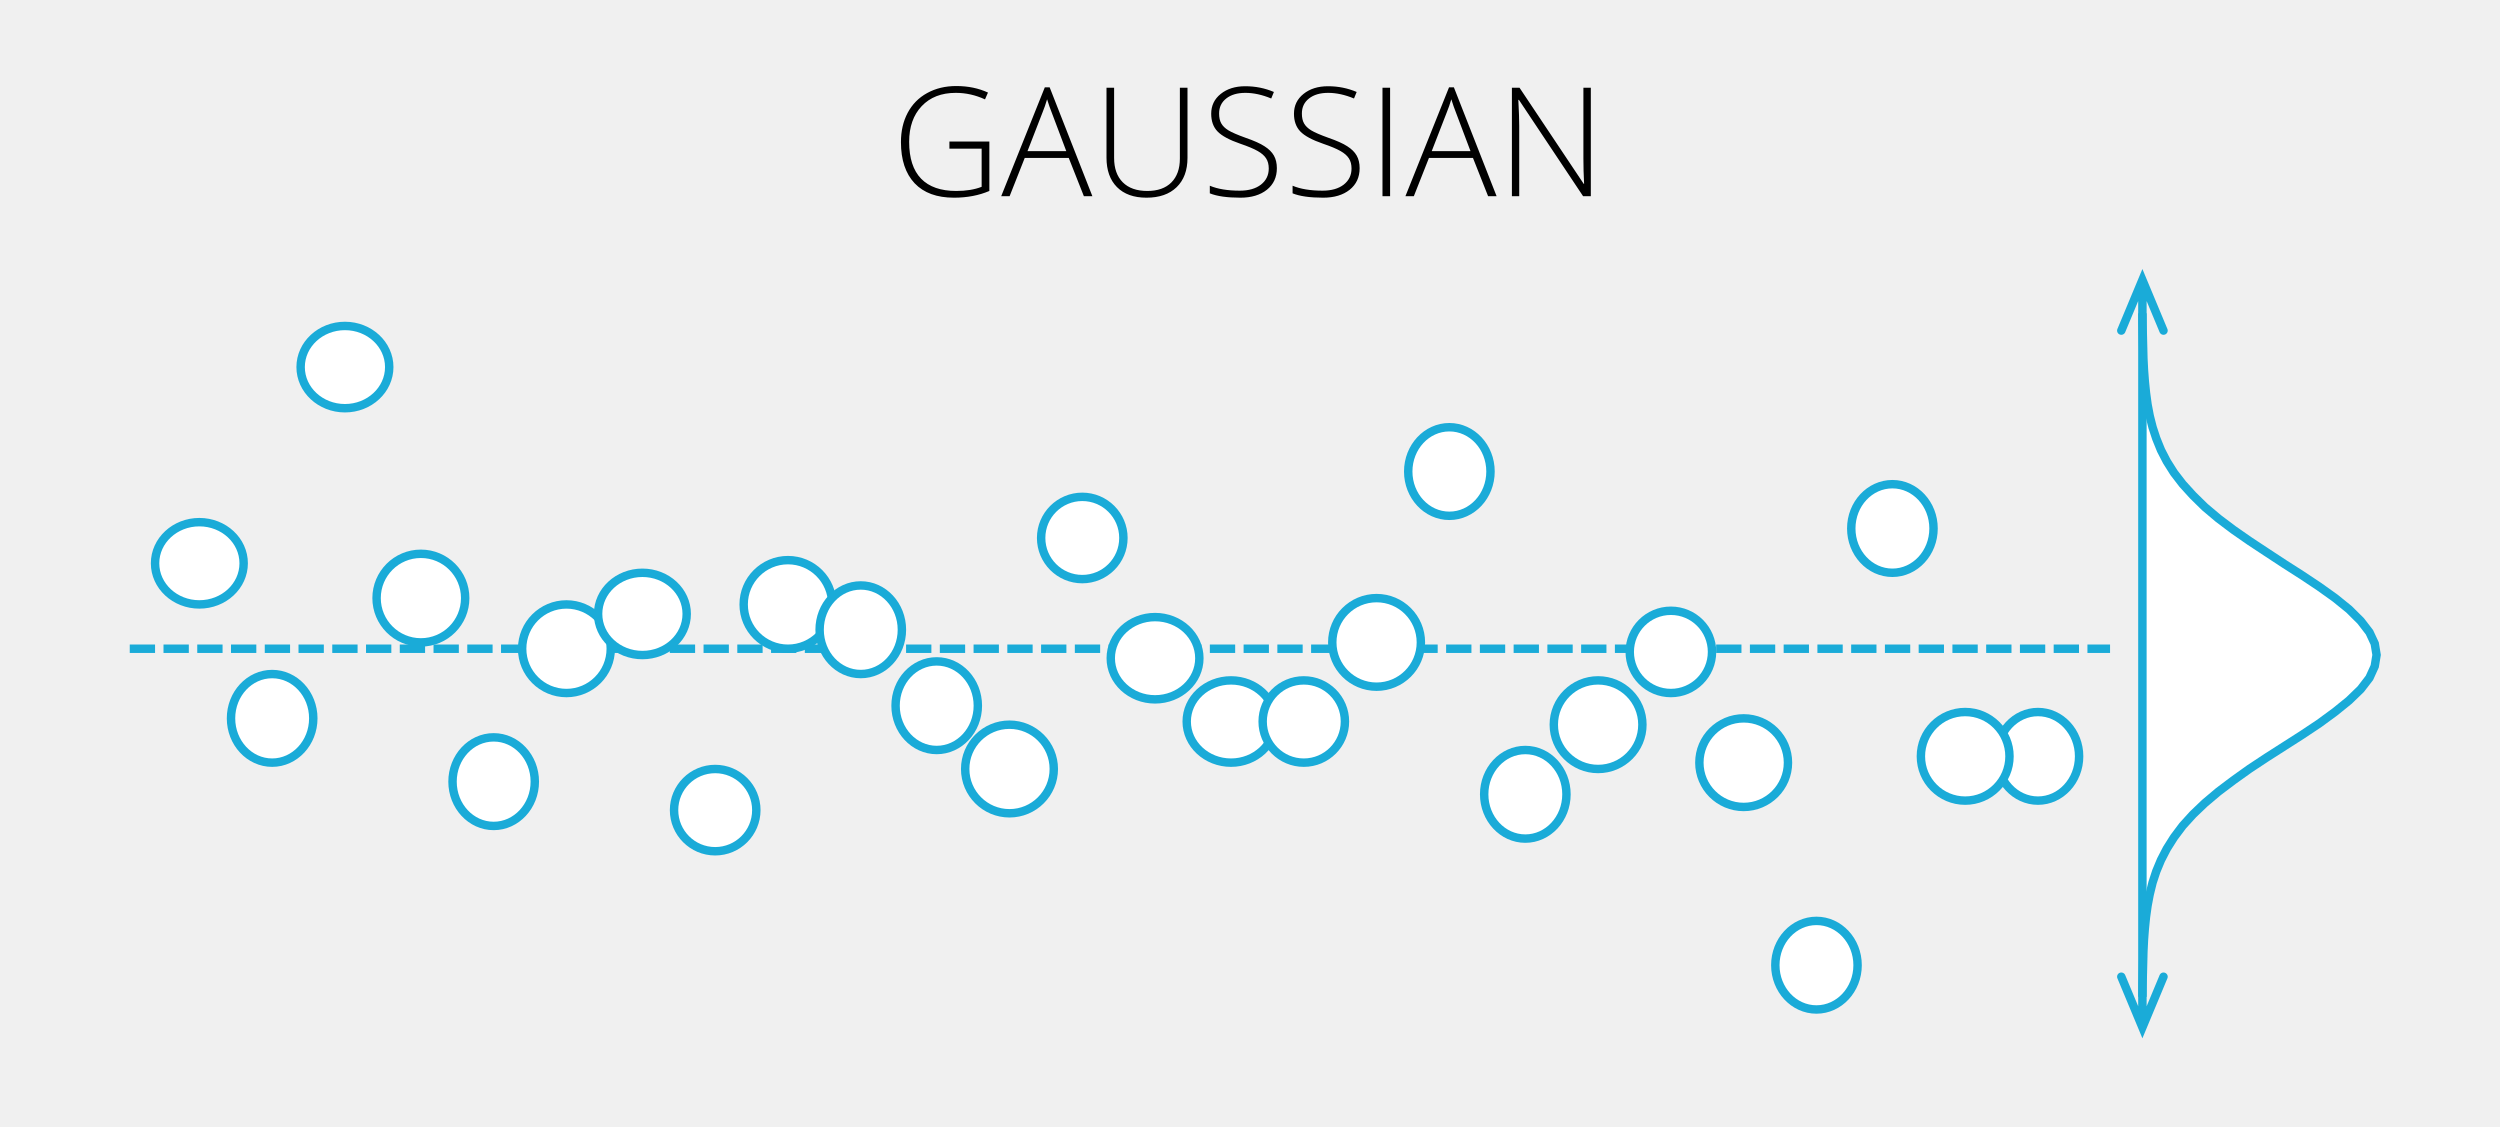
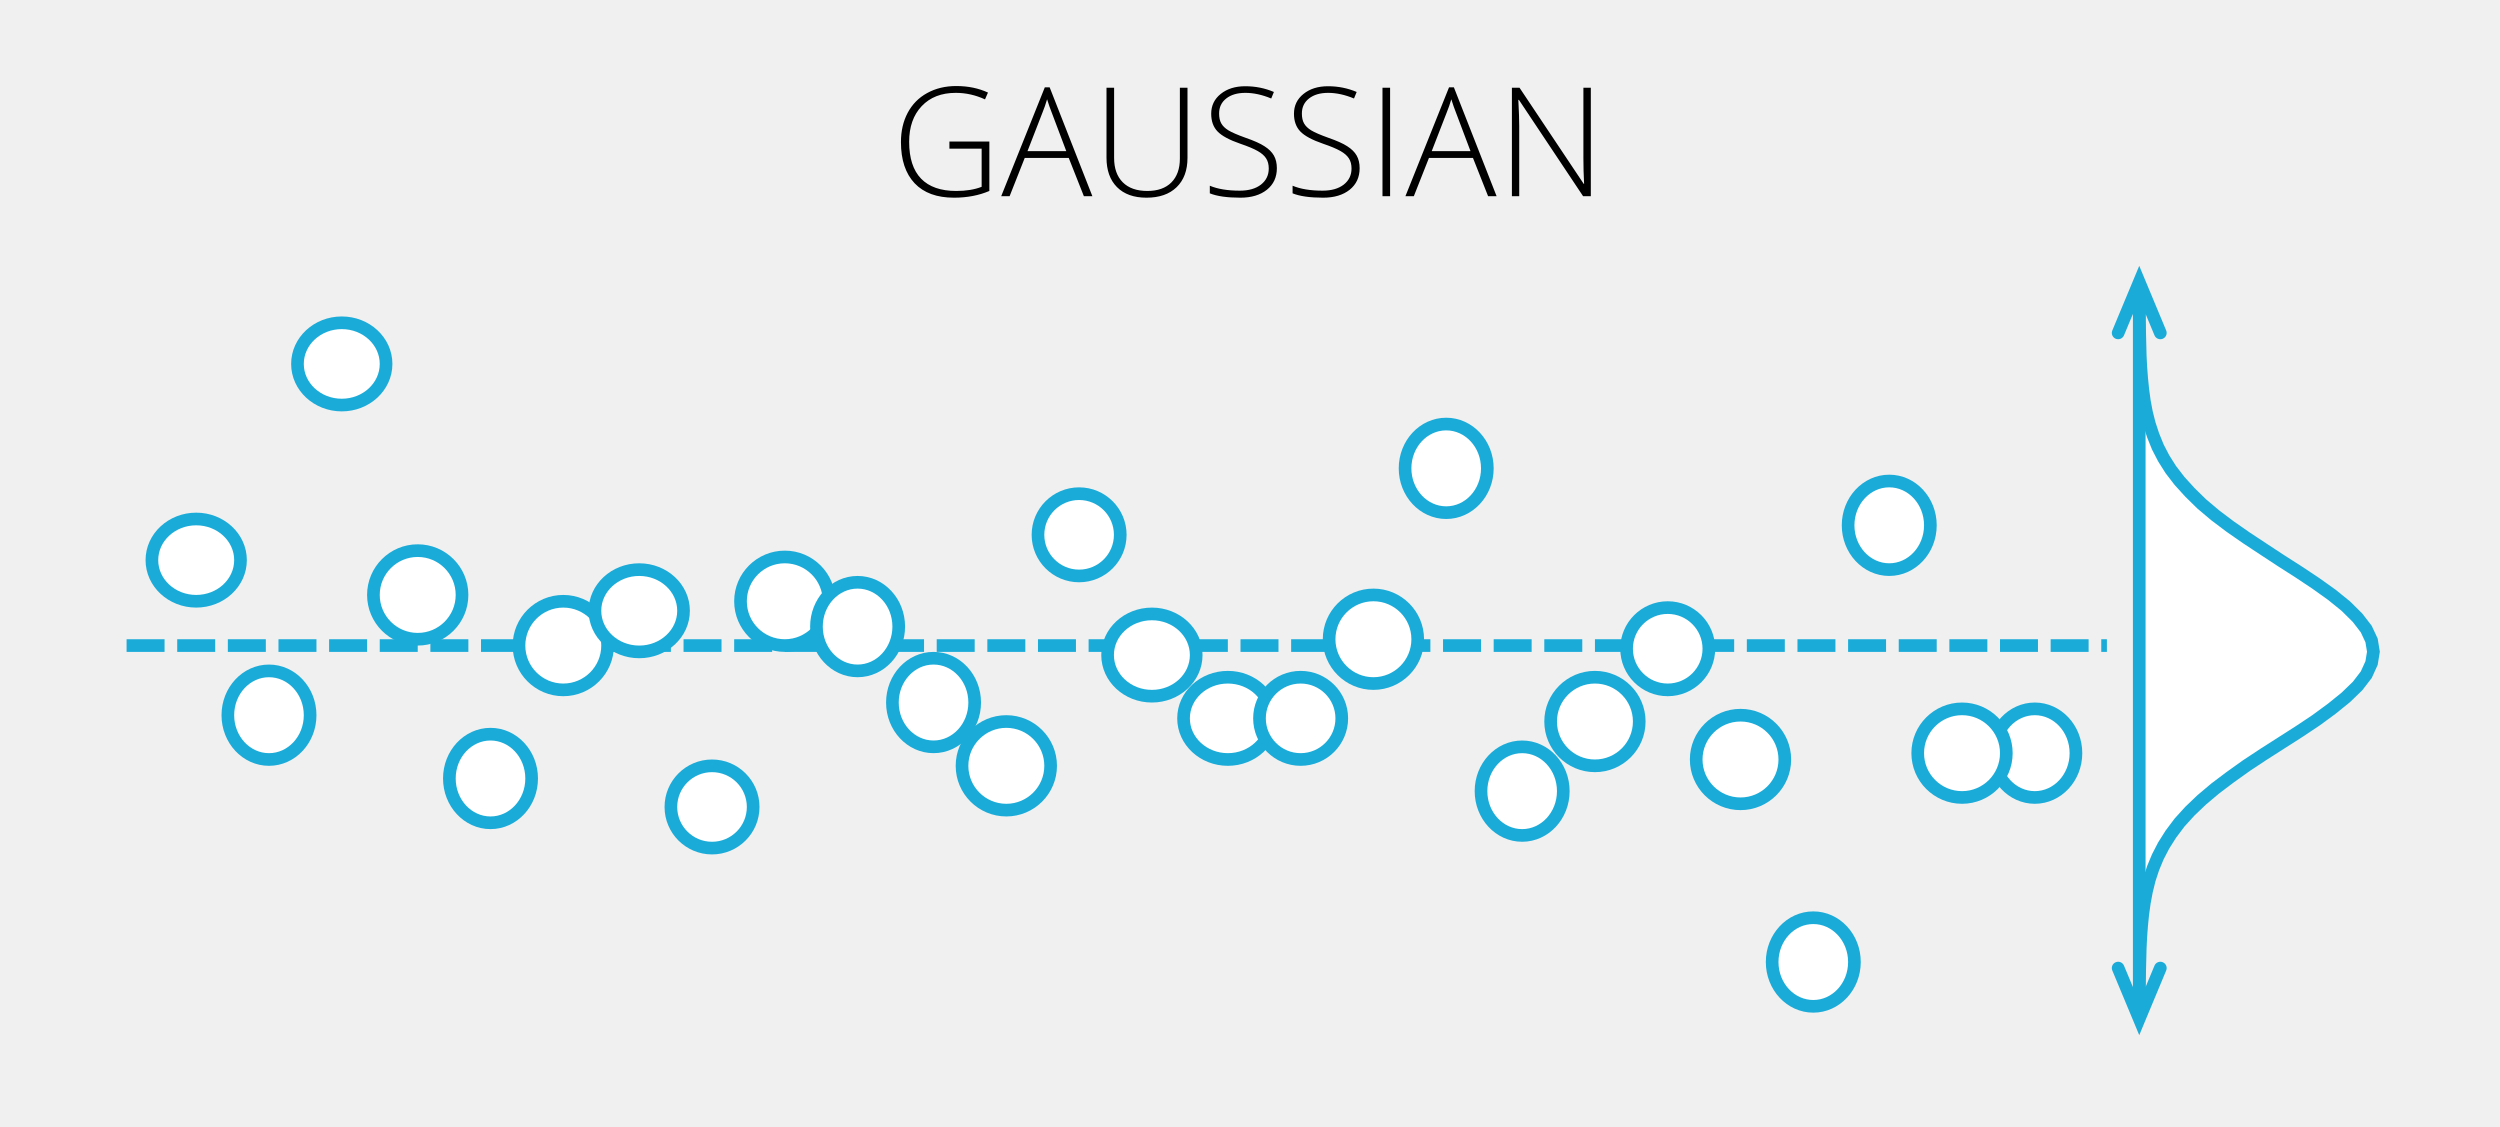
<svg xmlns="http://www.w3.org/2000/svg" width="395" height="178" overflow="hidden">
  <defs>
    <clipPath id="clip0">
      <rect x="262" y="283" width="395" height="178" />
    </clipPath>
  </defs>
  <g clip-path="url(#clip0)" transform="translate(-262 -283)">
-     <path d="M282.5 385.5 595.389 385.5" stroke="#1AABD8" stroke-width="1.333" stroke-miterlimit="8" stroke-dasharray="4 1.333" fill="#FFFFFF" fill-rule="evenodd" />
-     <path d="M321.5 377.5C321.5 373.634 324.634 370.5 328.5 370.5 332.366 370.5 335.5 373.634 335.5 377.5 335.5 381.366 332.366 384.5 328.5 384.5 324.634 384.5 321.5 381.366 321.5 377.5Z" stroke="#1AABD8" stroke-width="1.333" stroke-miterlimit="8" fill="#FFFFFF" fill-rule="evenodd" />
-     <path d="M333.5 406.5C333.5 402.634 336.41 399.5 340 399.5 343.59 399.5 346.5 402.634 346.5 406.5 346.5 410.366 343.59 413.5 340 413.5 336.41 413.5 333.5 410.366 333.5 406.5Z" stroke="#1AABD8" stroke-width="1.333" stroke-miterlimit="8" fill="#FFFFFF" fill-rule="evenodd" />
-     <path d="M344.5 385.5C344.5 381.634 347.634 378.5 351.5 378.5 355.366 378.5 358.5 381.634 358.5 385.5 358.5 389.366 355.366 392.5 351.5 392.5 347.634 392.5 344.5 389.366 344.5 385.5Z" stroke="#1AABD8" stroke-width="1.333" stroke-miterlimit="8" fill="#FFFFFF" fill-rule="evenodd" />
-     <path d="M368.5 411C368.5 407.41 371.41 404.5 375 404.5 378.59 404.5 381.5 407.41 381.5 411 381.5 414.59 378.59 417.5 375 417.5 371.41 417.5 368.5 414.59 368.5 411Z" stroke="#1AABD8" stroke-width="1.333" stroke-miterlimit="8" fill="#FFFFFF" fill-rule="evenodd" />
-     <path d="M379.5 378.5C379.5 374.634 382.634 371.5 386.5 371.5 390.366 371.5 393.5 374.634 393.5 378.5 393.5 382.366 390.366 385.5 386.5 385.5 382.634 385.5 379.5 382.366 379.5 378.5Z" stroke="#1AABD8" stroke-width="1.333" stroke-miterlimit="8" fill="#FFFFFF" fill-rule="evenodd" />
-     <path d="M391.5 382.5C391.5 378.634 394.41 375.5 398 375.5 401.59 375.5 404.5 378.634 404.5 382.5 404.5 386.366 401.59 389.5 398 389.5 394.41 389.5 391.5 386.366 391.5 382.5Z" stroke="#1AABD8" stroke-width="1.333" stroke-miterlimit="8" fill="#FFFFFF" fill-rule="evenodd" />
-     <path d="M414.5 404.5C414.5 400.634 417.634 397.5 421.5 397.5 425.366 397.5 428.5 400.634 428.5 404.5 428.5 408.366 425.366 411.5 421.5 411.5 417.634 411.5 414.5 408.366 414.5 404.5Z" stroke="#1AABD8" stroke-width="1.333" stroke-miterlimit="8" fill="#FFFFFF" fill-rule="evenodd" />
-     <path d="M426.5 368C426.5 364.41 429.41 361.5 433 361.5 436.59 361.5 439.5 364.41 439.5 368 439.5 371.59 436.59 374.5 433 374.5 429.41 374.5 426.5 371.59 426.5 368Z" stroke="#1AABD8" stroke-width="1.333" stroke-miterlimit="8" fill="#FFFFFF" fill-rule="evenodd" />
-     <path d="M449.5 397C449.5 393.41 452.634 390.5 456.5 390.5 460.366 390.5 463.5 393.41 463.5 397 463.5 400.59 460.366 403.5 456.5 403.5 452.634 403.5 449.5 400.59 449.5 397Z" stroke="#1AABD8" stroke-width="1.333" stroke-miterlimit="8" fill="#FFFFFF" fill-rule="evenodd" />
-     <path d="M461.5 397C461.5 393.41 464.41 390.5 468 390.5 471.59 390.5 474.5 393.41 474.5 397 474.5 400.59 471.59 403.5 468 403.5 464.41 403.5 461.5 400.59 461.5 397Z" stroke="#1AABD8" stroke-width="1.333" stroke-miterlimit="8" fill="#FFFFFF" fill-rule="evenodd" />
-     <path d="M472.5 384.5C472.5 380.634 475.634 377.5 479.5 377.5 483.366 377.5 486.5 380.634 486.5 384.5 486.5 388.366 483.366 391.5 479.5 391.5 475.634 391.5 472.5 388.366 472.5 384.5Z" stroke="#1AABD8" stroke-width="1.333" stroke-miterlimit="8" fill="#FFFFFF" fill-rule="evenodd" />
-     <path d="M484.5 357.5C484.5 353.634 487.41 350.5 491 350.5 494.59 350.5 497.5 353.634 497.5 357.5 497.5 361.366 494.59 364.5 491 364.5 487.41 364.5 484.5 361.366 484.5 357.5Z" stroke="#1AABD8" stroke-width="1.333" stroke-miterlimit="8" fill="#FFFFFF" fill-rule="evenodd" />
-     <path d="M507.5 397.5C507.5 393.634 510.634 390.5 514.5 390.5 518.366 390.5 521.5 393.634 521.5 397.5 521.5 401.366 518.366 404.5 514.5 404.5 510.634 404.5 507.5 401.366 507.5 397.5Z" stroke="#1AABD8" stroke-width="1.333" stroke-miterlimit="8" fill="#FFFFFF" fill-rule="evenodd" />
-     <path d="M298.5 396.5C298.5 392.634 301.41 389.5 305 389.5 308.59 389.5 311.5 392.634 311.5 396.5 311.5 400.366 308.59 403.5 305 403.5 301.41 403.5 298.5 400.366 298.5 396.5Z" stroke="#1AABD8" stroke-width="1.333" stroke-miterlimit="8" fill="#FFFFFF" fill-rule="evenodd" />
-     <path d="M286.5 372C286.5 368.41 289.634 365.5 293.5 365.5 297.366 365.5 300.5 368.41 300.5 372 300.5 375.59 297.366 378.5 293.5 378.5 289.634 378.5 286.5 375.59 286.5 372Z" stroke="#1AABD8" stroke-width="1.333" stroke-miterlimit="8" fill="#FFFFFF" fill-rule="evenodd" />
-     <path d="M519.5 386C519.5 382.41 522.41 379.5 526 379.5 529.59 379.5 532.5 382.41 532.5 386 532.5 389.59 529.59 392.5 526 392.5 522.41 392.5 519.5 389.59 519.5 386Z" stroke="#1AABD8" stroke-width="1.333" stroke-miterlimit="8" fill="#FFFFFF" fill-rule="evenodd" />
-     <path d="M530.5 403.5C530.5 399.634 533.634 396.5 537.5 396.5 541.366 396.5 544.5 399.634 544.5 403.5 544.5 407.366 541.366 410.5 537.5 410.5 533.634 410.5 530.5 407.366 530.5 403.5Z" stroke="#1AABD8" stroke-width="1.333" stroke-miterlimit="8" fill="#FFFFFF" fill-rule="evenodd" />
-     <path d="M554.5 366.5C554.5 362.634 557.41 359.5 561 359.5 564.59 359.5 567.5 362.634 567.5 366.5 567.5 370.366 564.59 373.5 561 373.5 557.41 373.5 554.5 370.366 554.5 366.5Z" stroke="#1AABD8" stroke-width="1.333" stroke-miterlimit="8" fill="#FFFFFF" fill-rule="evenodd" />
-     <path d="M577.5 402.5C577.5 398.634 580.41 395.5 584 395.5 587.59 395.5 590.5 398.634 590.5 402.5 590.5 406.366 587.59 409.5 584 409.5 580.41 409.5 577.5 406.366 577.5 402.5Z" stroke="#1AABD8" stroke-width="1.333" stroke-miterlimit="8" fill="#FFFFFF" fill-rule="evenodd" />
-     <path d="M437.5 387C437.5 383.41 440.634 380.5 444.5 380.5 448.366 380.5 451.5 383.41 451.5 387 451.5 390.59 448.366 393.5 444.5 393.5 440.634 393.5 437.5 390.59 437.5 387Z" stroke="#1AABD8" stroke-width="1.333" stroke-miterlimit="8" fill="#FFFFFF" fill-rule="evenodd" />
-     <path d="M403.5 394.5C403.5 390.634 406.41 387.5 410 387.5 413.59 387.5 416.5 390.634 416.5 394.5 416.5 398.366 413.59 401.5 410 401.5 406.41 401.5 403.5 398.366 403.5 394.5Z" stroke="#1AABD8" stroke-width="1.333" stroke-miterlimit="8" fill="#FFFFFF" fill-rule="evenodd" />
-     <path d="M356.5 380C356.5 376.41 359.634 373.5 363.5 373.5 367.366 373.5 370.5 376.41 370.5 380 370.5 383.59 367.366 386.5 363.5 386.5 359.634 386.5 356.5 383.59 356.5 380Z" stroke="#1AABD8" stroke-width="1.333" stroke-miterlimit="8" fill="#FFFFFF" fill-rule="evenodd" />
-     <path d="M309.5 341C309.5 337.41 312.634 334.5 316.5 334.5 320.366 334.5 323.5 337.41 323.5 341 323.5 344.59 320.366 347.5 316.5 347.5 312.634 347.5 309.5 344.59 309.5 341Z" stroke="#1AABD8" stroke-width="1.333" stroke-miterlimit="8" fill="#FFFFFF" fill-rule="evenodd" />
-     <path d="M496.5 408.5C496.5 404.634 499.41 401.5 503 401.5 506.59 401.5 509.5 404.634 509.5 408.5 509.5 412.366 506.59 415.5 503 415.5 499.41 415.5 496.5 412.366 496.5 408.5Z" stroke="#1AABD8" stroke-width="1.333" stroke-miterlimit="8" fill="#FFFFFF" fill-rule="evenodd" />
-     <path d="M542.5 435.5C542.5 431.634 545.41 428.5 549 428.5 552.59 428.5 555.5 431.634 555.5 435.5 555.5 439.366 552.59 442.5 549 442.5 545.41 442.5 542.5 439.366 542.5 435.5Z" stroke="#1AABD8" stroke-width="1.333" stroke-miterlimit="8" fill="#FFFFFF" fill-rule="evenodd" />
-     <path d="M565.5 402.5C565.5 398.634 568.634 395.5 572.5 395.5 576.366 395.5 579.5 398.634 579.5 402.5 579.5 406.366 576.366 409.5 572.5 409.5 568.634 409.5 565.5 406.366 565.5 402.5Z" stroke="#1AABD8" stroke-width="1.333" stroke-miterlimit="8" fill="#FFFFFF" fill-rule="evenodd" />
-     <path d="M600.5 332.5 600.523 334.29 600.568 336.079 600.613 337.917 600.658 339.706 600.748 341.496 600.884 343.285 601.065 345.075 601.313 346.913 601.651 348.702 602.103 350.492 602.69 352.281 603.435 354.119 604.36 355.909 605.489 357.698 606.866 359.488 608.492 361.277 610.365 363.115 612.487 364.905 614.858 366.694 617.431 368.484 620.14 370.273 622.939 372.111 625.739 373.901 628.425 375.69 630.931 377.48 633.143 379.269 634.994 381.107 636.371 382.897 637.207 384.686 637.5 386.476 637.207 388.265 636.371 390.103 634.994 391.893 633.143 393.682 630.931 395.472 628.425 397.31 625.739 399.099 622.939 400.889 620.14 402.678 617.431 404.468 614.858 406.306 612.487 408.095 610.365 409.885 608.492 411.674 606.866 413.464 605.489 415.302 604.36 417.091 603.435 418.881 602.69 420.67 602.103 422.46 601.651 424.298 601.313 426.087 601.065 427.877 600.884 429.666 600.748 431.456 600.658 433.294 600.613 435.083 600.568 436.873 600.523 438.662 600.5 440.5" stroke="#1AABD8" stroke-width="1.333" stroke-miterlimit="8" fill="#FFFFFF" fill-rule="evenodd" />
-     <path d="M601.167 327.234 601.167 445.322 599.833 445.322 599.833 327.234ZM596.551 334.977 600.5 325.5 604.449 334.977C604.59 335.317 604.43 335.707 604.09 335.849 603.75 335.99 603.36 335.83 603.218 335.49L599.885 327.49 601.115 327.49 597.782 335.49C597.641 335.83 597.25 335.99 596.91 335.849 596.57 335.707 596.41 335.317 596.551 334.977ZM604.449 437.579 600.5 447.056 596.551 437.579C596.41 437.239 596.571 436.849 596.91 436.707 597.25 436.565 597.641 436.726 597.782 437.066L601.116 445.066 599.885 445.066 603.218 437.066C603.36 436.726 603.75 436.565 604.09 436.707 604.43 436.849 604.591 437.239 604.449 437.579Z" fill="#1AABD8" />
+     <path d="M282 385 594.889 385" stroke="#1AABD8" stroke-width="2" stroke-miterlimit="8" stroke-dasharray="6 2" fill="#FFFFFF" fill-rule="evenodd" />
+     <path d="M321 377C321 373.134 324.134 370 328 370 331.866 370 335 373.134 335 377 335 380.866 331.866 384 328 384 324.134 384 321 380.866 321 377Z" stroke="#1AABD8" stroke-width="2" stroke-miterlimit="8" fill="#FFFFFF" fill-rule="evenodd" />
+     <path d="M333 406C333 402.134 335.91 399 339.5 399 343.09 399 346 402.134 346 406 346 409.866 343.09 413 339.5 413 335.91 413 333 409.866 333 406Z" stroke="#1AABD8" stroke-width="2" stroke-miterlimit="8" fill="#FFFFFF" fill-rule="evenodd" />
+     <path d="M344 385C344 381.134 347.134 378 351 378 354.866 378 358 381.134 358 385 358 388.866 354.866 392 351 392 347.134 392 344 388.866 344 385Z" stroke="#1AABD8" stroke-width="2" stroke-miterlimit="8" fill="#FFFFFF" fill-rule="evenodd" />
+     <path d="M368 410.5C368 406.91 370.91 404 374.5 404 378.09 404 381 406.91 381 410.5 381 414.09 378.09 417 374.5 417 370.91 417 368 414.09 368 410.5Z" stroke="#1AABD8" stroke-width="2" stroke-miterlimit="8" fill="#FFFFFF" fill-rule="evenodd" />
+     <path d="M379 378C379 374.134 382.134 371 386 371 389.866 371 393 374.134 393 378 393 381.866 389.866 385 386 385 382.134 385 379 381.866 379 378Z" stroke="#1AABD8" stroke-width="2" stroke-miterlimit="8" fill="#FFFFFF" fill-rule="evenodd" />
+     <path d="M391 382C391 378.134 393.91 375 397.5 375 401.09 375 404 378.134 404 382 404 385.866 401.09 389 397.5 389 393.91 389 391 385.866 391 382Z" stroke="#1AABD8" stroke-width="2" stroke-miterlimit="8" fill="#FFFFFF" fill-rule="evenodd" />
+     <path d="M414 404C414 400.134 417.134 397 421 397 424.866 397 428 400.134 428 404 428 407.866 424.866 411 421 411 417.134 411 414 407.866 414 404Z" stroke="#1AABD8" stroke-width="2" stroke-miterlimit="8" fill="#FFFFFF" fill-rule="evenodd" />
+     <path d="M426 367.5C426 363.91 428.91 361 432.5 361 436.09 361 439 363.91 439 367.5 439 371.09 436.09 374 432.5 374 428.91 374 426 371.09 426 367.5Z" stroke="#1AABD8" stroke-width="2" stroke-miterlimit="8" fill="#FFFFFF" fill-rule="evenodd" />
+     <path d="M449 396.5C449 392.91 452.134 390 456 390 459.866 390 463 392.91 463 396.5 463 400.09 459.866 403 456 403 452.134 403 449 400.09 449 396.5Z" stroke="#1AABD8" stroke-width="2" stroke-miterlimit="8" fill="#FFFFFF" fill-rule="evenodd" />
+     <path d="M461 396.5C461 392.91 463.91 390 467.5 390 471.09 390 474 392.91 474 396.5 474 400.09 471.09 403 467.5 403 463.91 403 461 400.09 461 396.5Z" stroke="#1AABD8" stroke-width="2" stroke-miterlimit="8" fill="#FFFFFF" fill-rule="evenodd" />
+     <path d="M472 384C472 380.134 475.134 377 479 377 482.866 377 486 380.134 486 384 486 387.866 482.866 391 479 391 475.134 391 472 387.866 472 384Z" stroke="#1AABD8" stroke-width="2" stroke-miterlimit="8" fill="#FFFFFF" fill-rule="evenodd" />
+     <path d="M484 357C484 353.134 486.91 350 490.5 350 494.09 350 497 353.134 497 357 497 360.866 494.09 364 490.5 364 486.91 364 484 360.866 484 357Z" stroke="#1AABD8" stroke-width="2" stroke-miterlimit="8" fill="#FFFFFF" fill-rule="evenodd" />
+     <path d="M507 397C507 393.134 510.134 390 514 390 517.866 390 521 393.134 521 397 521 400.866 517.866 404 514 404 510.134 404 507 400.866 507 397Z" stroke="#1AABD8" stroke-width="2" stroke-miterlimit="8" fill="#FFFFFF" fill-rule="evenodd" />
+     <path d="M298 396C298 392.134 300.91 389 304.5 389 308.09 389 311 392.134 311 396 311 399.866 308.09 403 304.5 403 300.91 403 298 399.866 298 396Z" stroke="#1AABD8" stroke-width="2" stroke-miterlimit="8" fill="#FFFFFF" fill-rule="evenodd" />
+     <path d="M286 371.5C286 367.91 289.134 365 293 365 296.866 365 300 367.91 300 371.5 300 375.09 296.866 378 293 378 289.134 378 286 375.09 286 371.5Z" stroke="#1AABD8" stroke-width="2" stroke-miterlimit="8" fill="#FFFFFF" fill-rule="evenodd" />
+     <path d="M519 385.5C519 381.91 521.91 379 525.5 379 529.09 379 532 381.91 532 385.5 532 389.09 529.09 392 525.5 392 521.91 392 519 389.09 519 385.5Z" stroke="#1AABD8" stroke-width="2" stroke-miterlimit="8" fill="#FFFFFF" fill-rule="evenodd" />
+     <path d="M530 403C530 399.134 533.134 396 537 396 540.866 396 544 399.134 544 403 544 406.866 540.866 410 537 410 533.134 410 530 406.866 530 403Z" stroke="#1AABD8" stroke-width="2" stroke-miterlimit="8" fill="#FFFFFF" fill-rule="evenodd" />
+     <path d="M554 366C554 362.134 556.91 359 560.5 359 564.09 359 567 362.134 567 366 567 369.866 564.09 373 560.5 373 556.91 373 554 369.866 554 366Z" stroke="#1AABD8" stroke-width="2" stroke-miterlimit="8" fill="#FFFFFF" fill-rule="evenodd" />
+     <path d="M577 402C577 398.134 579.91 395 583.5 395 587.09 395 590 398.134 590 402 590 405.866 587.09 409 583.5 409 579.91 409 577 405.866 577 402Z" stroke="#1AABD8" stroke-width="2" stroke-miterlimit="8" fill="#FFFFFF" fill-rule="evenodd" />
+     <path d="M437 386.5C437 382.91 440.134 380 444 380 447.866 380 451 382.91 451 386.5 451 390.09 447.866 393 444 393 440.134 393 437 390.09 437 386.5Z" stroke="#1AABD8" stroke-width="2" stroke-miterlimit="8" fill="#FFFFFF" fill-rule="evenodd" />
+     <path d="M403 394C403 390.134 405.91 387 409.5 387 413.09 387 416 390.134 416 394 416 397.866 413.09 401 409.5 401 405.91 401 403 397.866 403 394Z" stroke="#1AABD8" stroke-width="2" stroke-miterlimit="8" fill="#FFFFFF" fill-rule="evenodd" />
+     <path d="M356 379.5C356 375.91 359.134 373 363 373 366.866 373 370 375.91 370 379.5 370 383.09 366.866 386 363 386 359.134 386 356 383.09 356 379.5Z" stroke="#1AABD8" stroke-width="2" stroke-miterlimit="8" fill="#FFFFFF" fill-rule="evenodd" />
+     <path d="M309 340.5C309 336.91 312.134 334 316 334 319.866 334 323 336.91 323 340.5 323 344.09 319.866 347 316 347 312.134 347 309 344.09 309 340.5Z" stroke="#1AABD8" stroke-width="2" stroke-miterlimit="8" fill="#FFFFFF" fill-rule="evenodd" />
+     <path d="M496 408C496 404.134 498.91 401 502.5 401 506.09 401 509 404.134 509 408 509 411.866 506.09 415 502.5 415 498.91 415 496 411.866 496 408Z" stroke="#1AABD8" stroke-width="2" stroke-miterlimit="8" fill="#FFFFFF" fill-rule="evenodd" />
+     <path d="M542 435C542 431.134 544.91 428 548.5 428 552.09 428 555 431.134 555 435 555 438.866 552.09 442 548.5 442 544.91 442 542 438.866 542 435Z" stroke="#1AABD8" stroke-width="2" stroke-miterlimit="8" fill="#FFFFFF" fill-rule="evenodd" />
+     <path d="M565 402C565 398.134 568.134 395 572 395 575.866 395 579 398.134 579 402 579 405.866 575.866 409 572 409 568.134 409 565 405.866 565 402Z" stroke="#1AABD8" stroke-width="2" stroke-miterlimit="8" fill="#FFFFFF" fill-rule="evenodd" />
+     <path d="M600 332 600.023 333.789 600.068 335.579 600.113 337.417 600.158 339.206 600.248 340.996 600.384 342.785 600.564 344.575 600.813 346.413 601.151 348.202 601.603 349.992 602.19 351.781 602.935 353.619 603.86 355.409 604.989 357.198 606.366 358.988 607.992 360.777 609.865 362.615 611.987 364.405 614.358 366.194 616.931 367.984 619.64 369.773 622.439 371.611 625.239 373.401 627.925 375.19 630.431 376.98 632.643 378.769 634.494 380.607 635.871 382.397 636.707 384.186 637 385.976 636.707 387.765 635.871 389.603 634.494 391.393 632.643 393.182 630.431 394.972 627.925 396.81 625.239 398.599 622.439 400.389 619.64 402.178 616.931 403.968 614.358 405.806 611.987 407.595 609.865 409.385 607.992 411.174 606.366 412.964 604.989 414.802 603.86 416.591 602.935 418.381 602.19 420.17 601.603 421.96 601.151 423.798 600.813 425.587 600.564 427.377 600.384 429.166 600.248 430.956 600.158 432.793 600.113 434.583 600.068 436.373 600.023 438.162 600 440" stroke="#1AABD8" stroke-width="2" stroke-miterlimit="8" fill="#FFFFFF" fill-rule="evenodd" />
+     <path d="M601 327.6 601 443.956 599 443.956 599 327.6ZM595.744 335.215 600 325 604.256 335.215C604.469 335.725 604.228 336.311 603.718 336.523 603.208 336.736 602.623 336.494 602.41 335.985L599.077 327.985 600.923 327.985 597.59 335.985C597.377 336.494 596.792 336.736 596.282 336.523 595.772 336.311 595.531 335.725 595.744 335.215ZM604.257 436.34 600 446.556 595.744 436.34C595.531 435.83 595.772 435.245 596.282 435.033 596.792 434.82 597.377 435.061 597.59 435.571L600.923 443.571 599.077 443.571 602.41 435.571C602.623 435.061 603.208 434.82 603.718 435.033 604.228 435.245 604.469 435.83 604.257 436.34Z" fill="#1AABD8" />
    <text font-family="Open Sans,Open Sans_MSFontService,sans-serif" font-weight="300" font-size="24" transform="translate(402.834 314)">GAUSSIAN</text>
  </g>
</svg>
